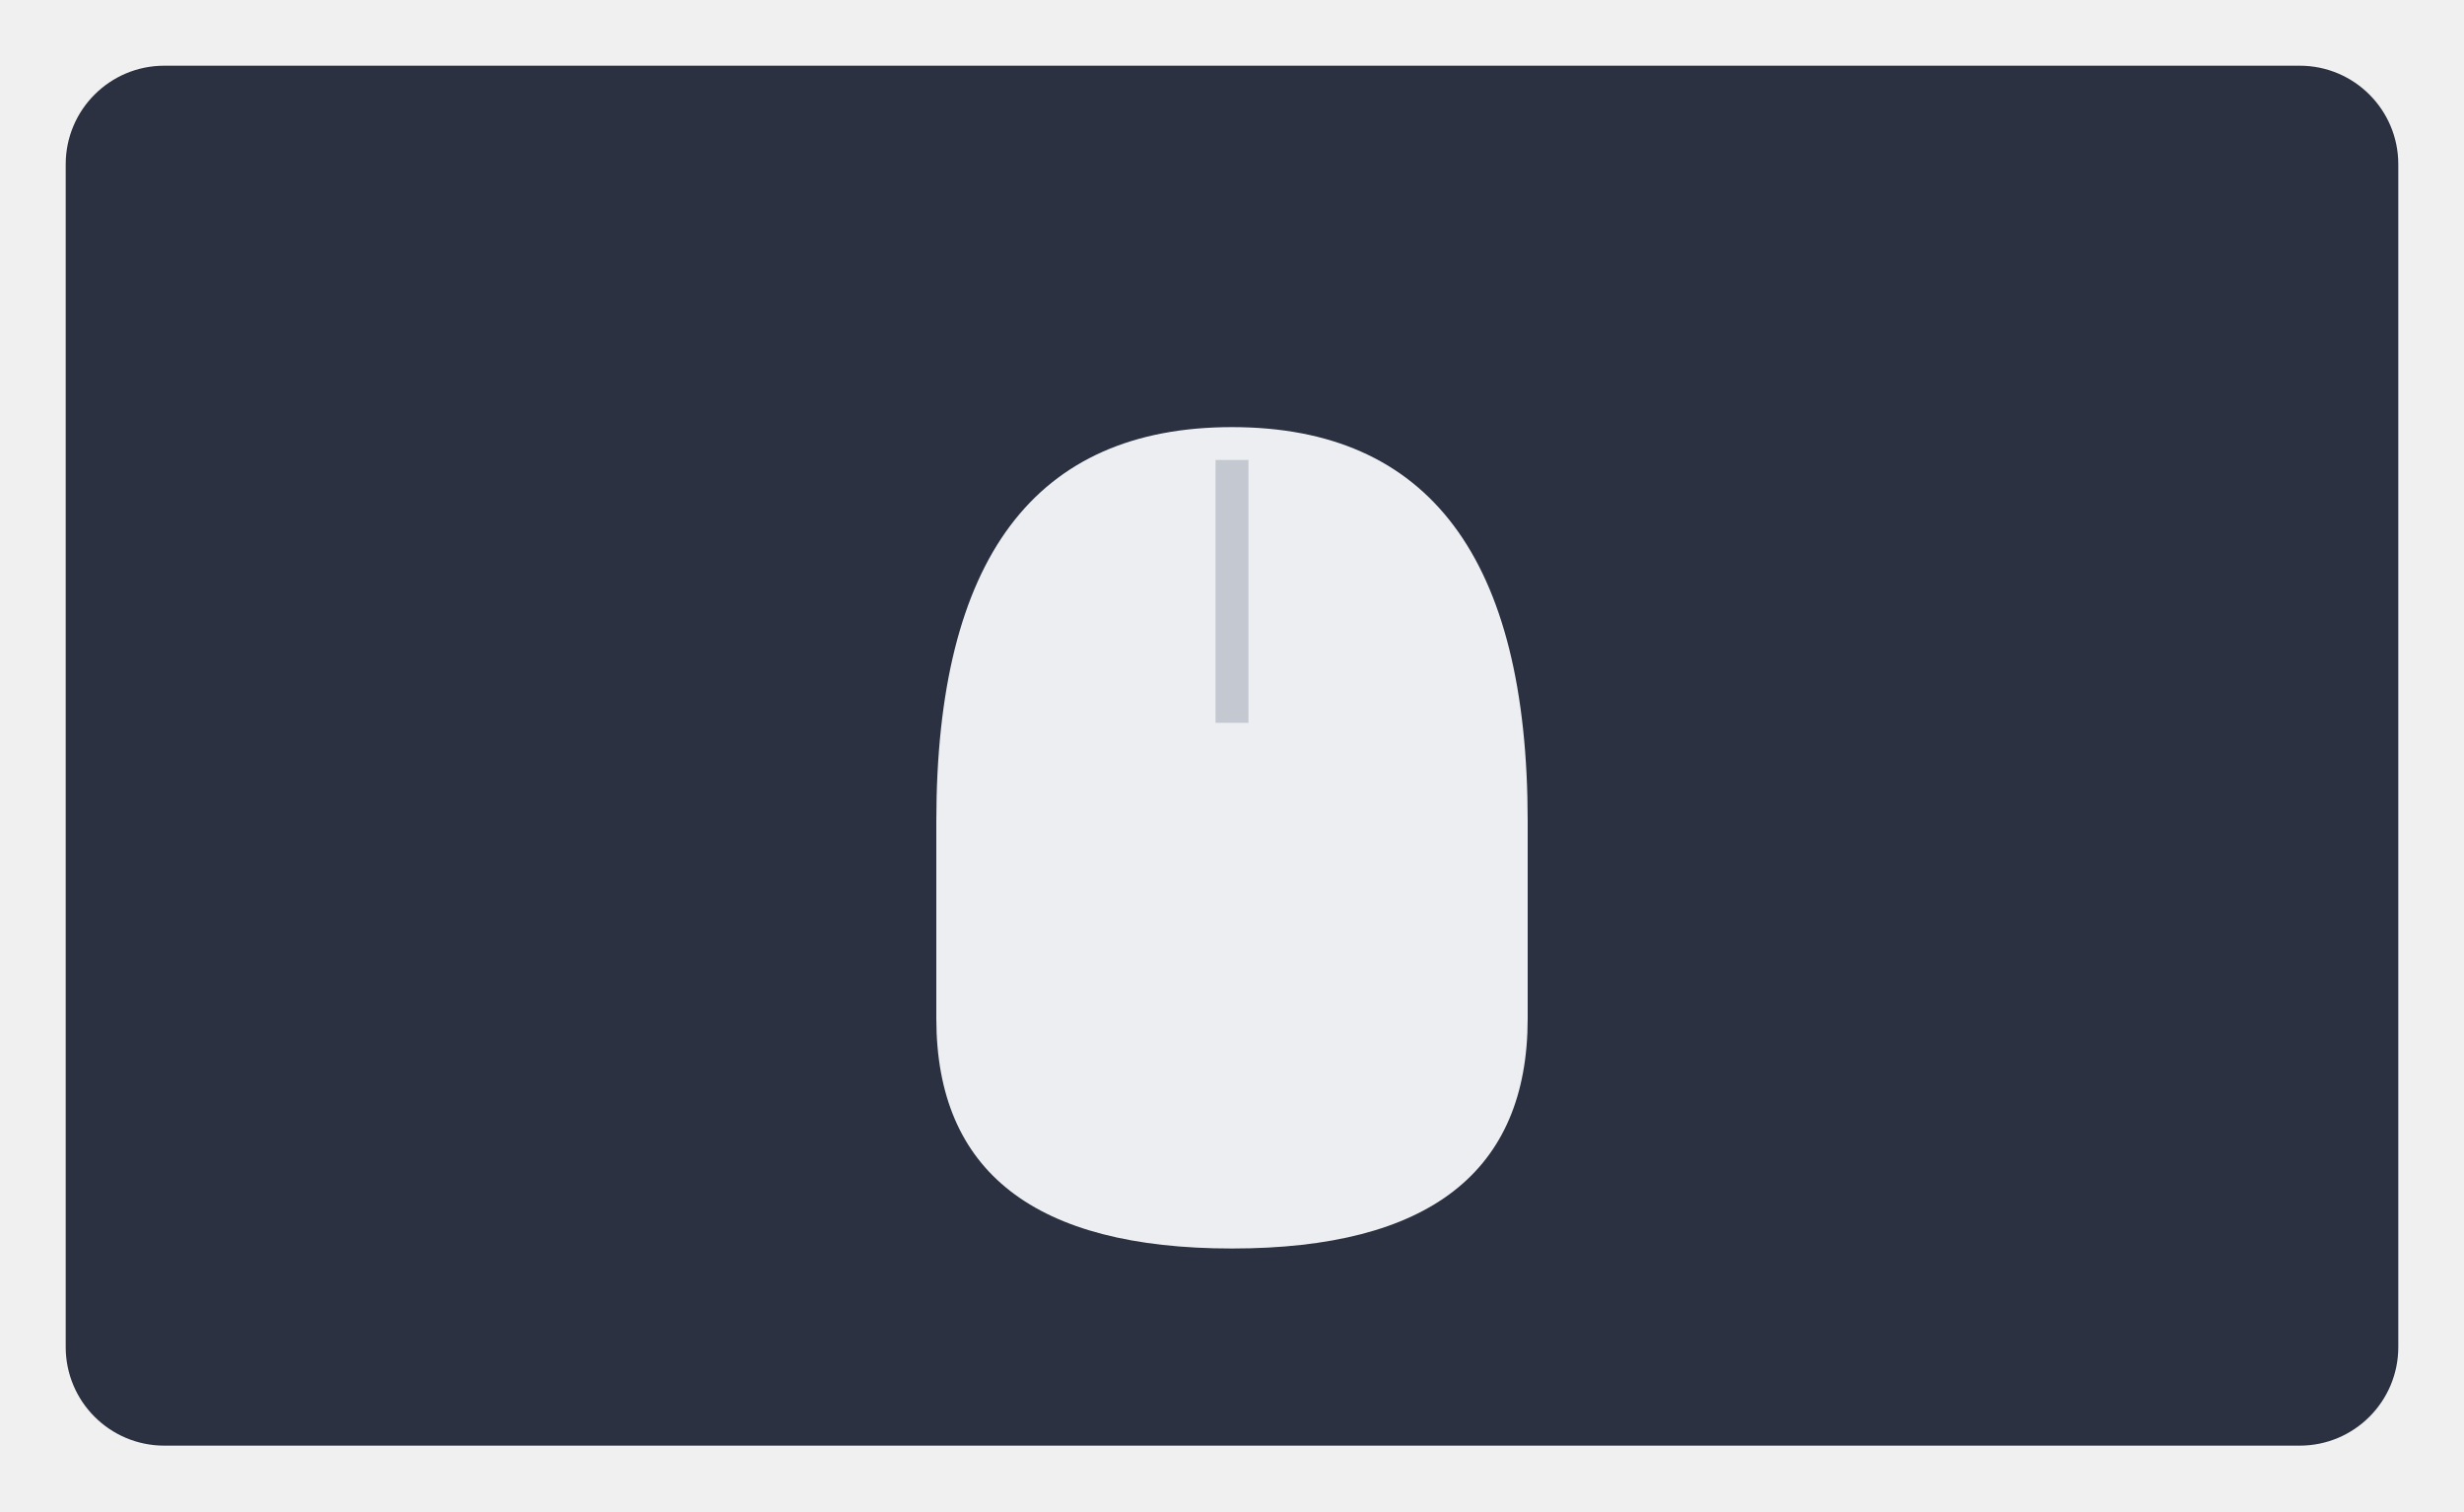
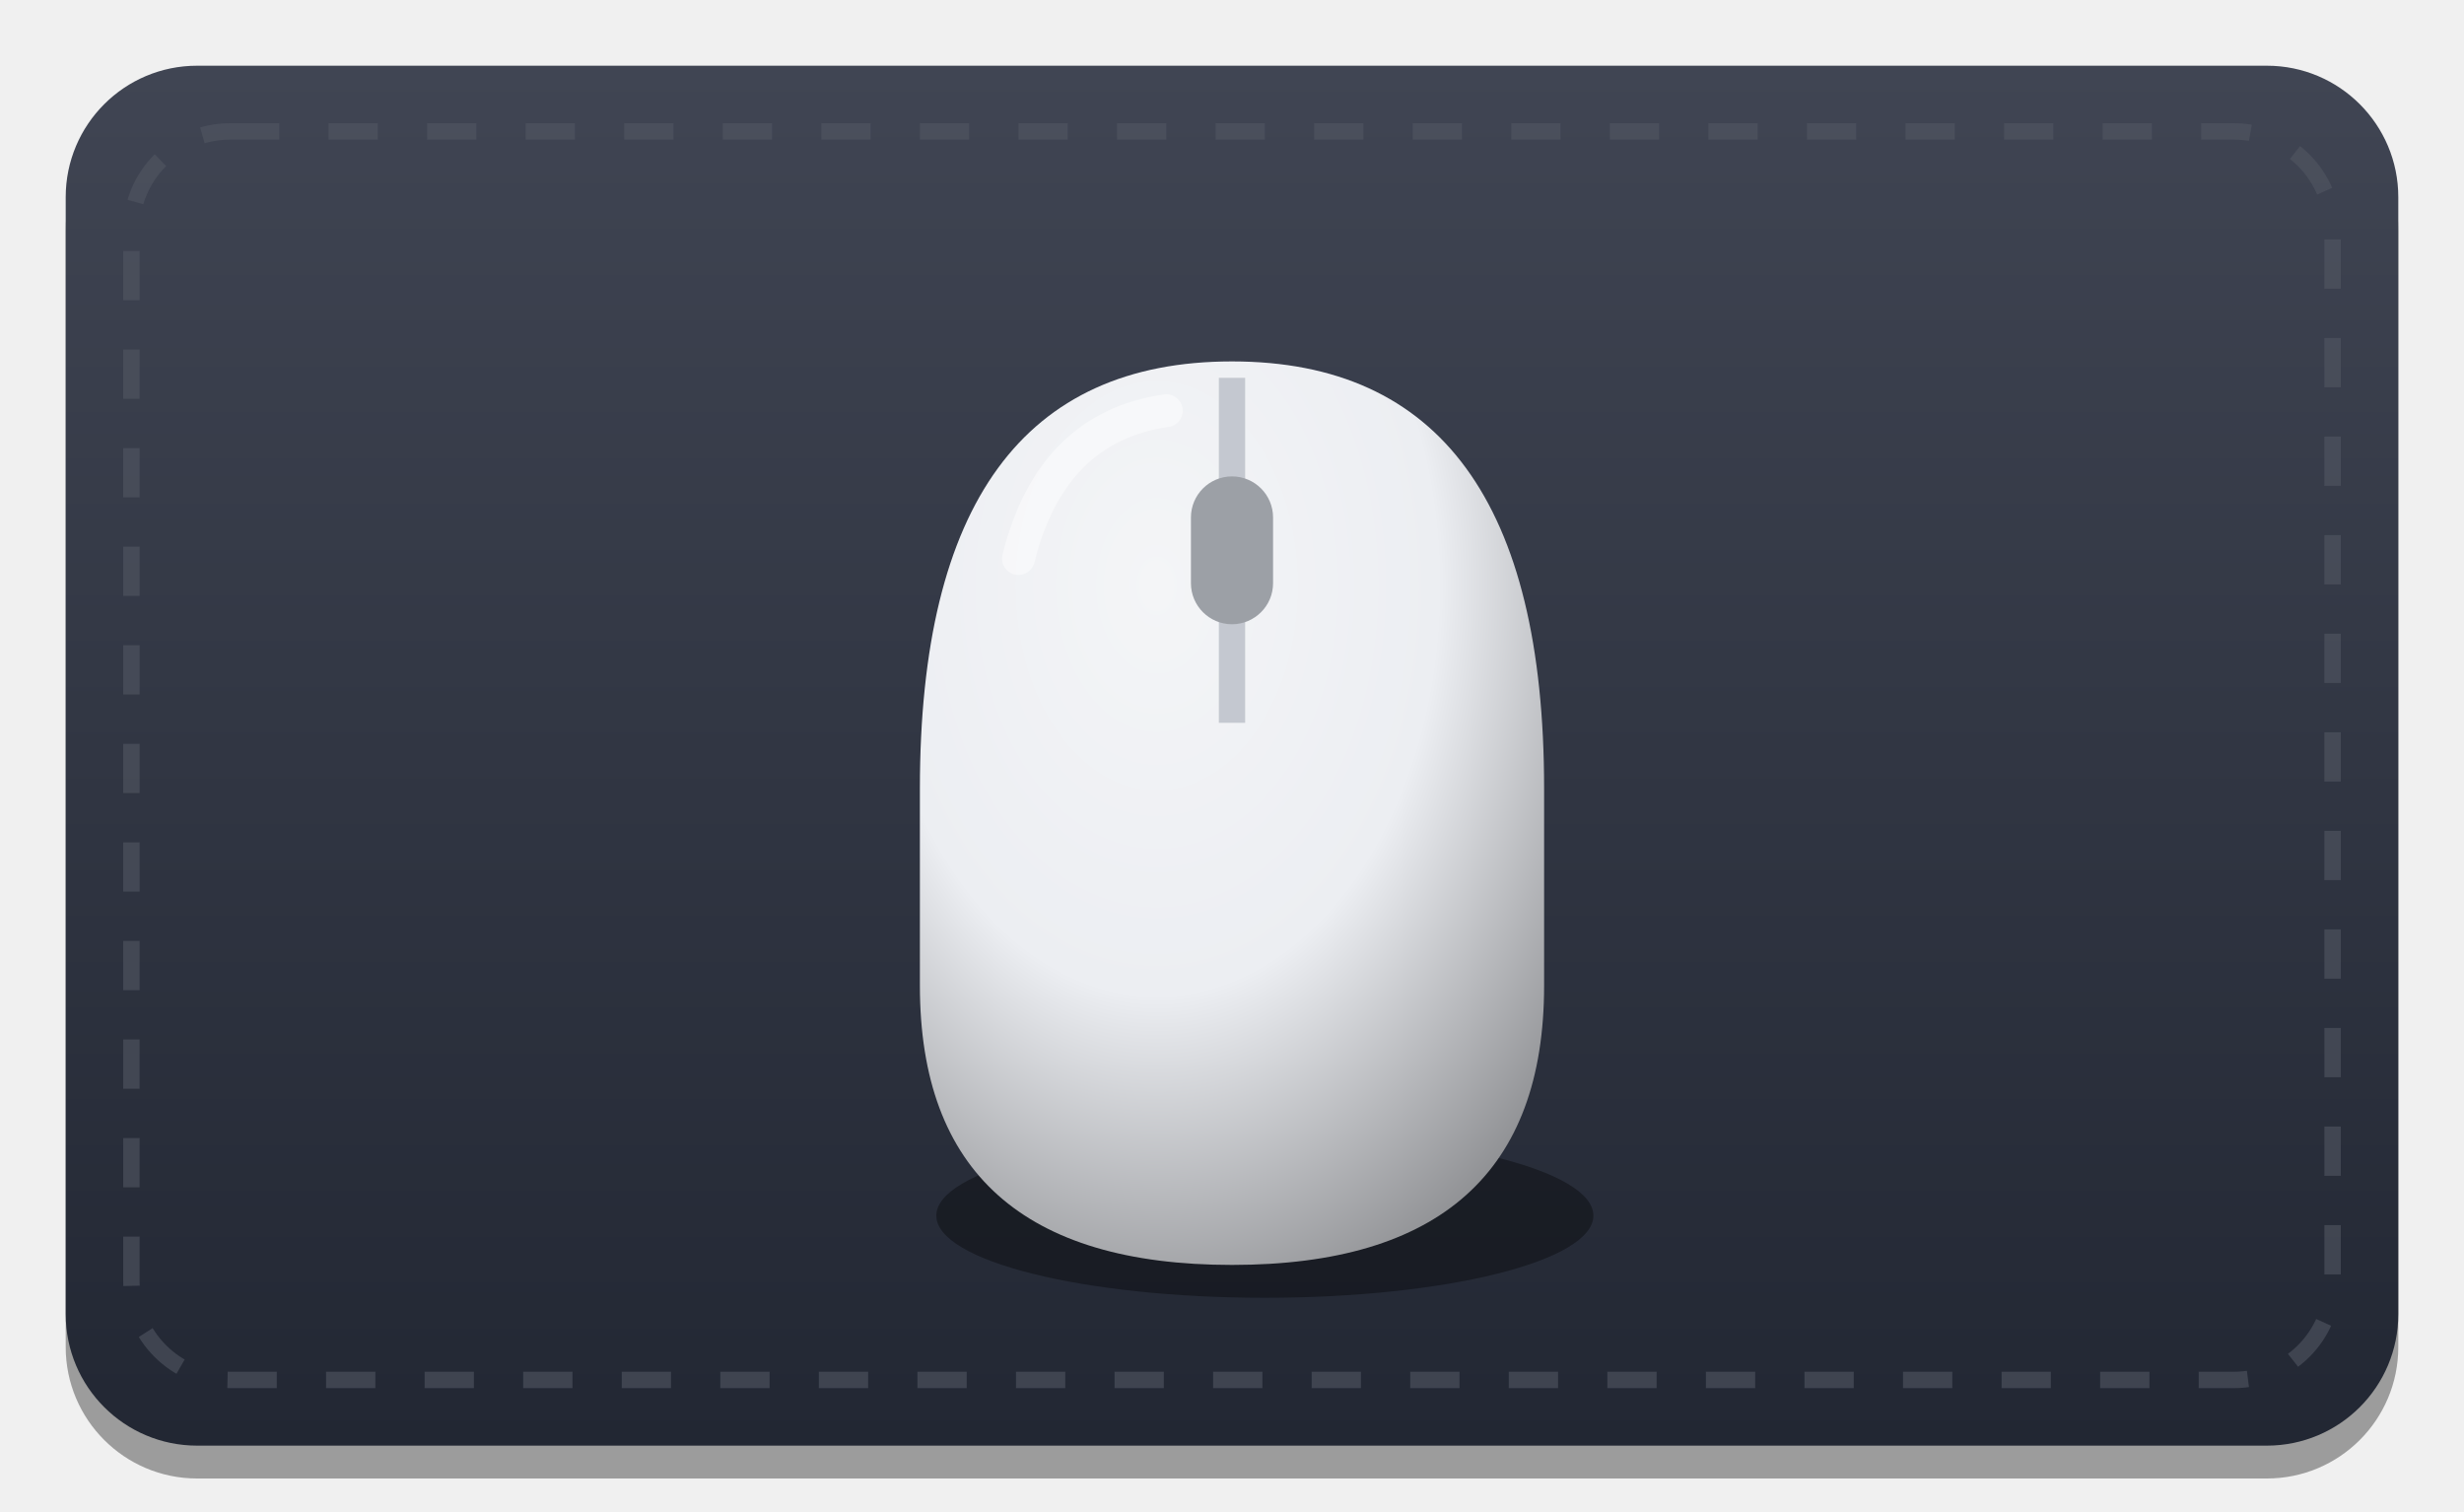
<svg xmlns="http://www.w3.org/2000/svg" width="300" height="184" viewBox="0 0 150 92">
-   <rect x="4" y="4" width="142" height="84" rx="6" fill="#2b3140" />
-   <path d="M57 50 Q57 26 75 26 Q93 26 93 50 L93 62 Q93 76 75 76 Q57 76 57 62 Z" fill="#eceef2" />
-   <line x1="75" y1="28" x2="75" y2="44" stroke="#c4c8d0" stroke-width="2" />
+   <defs>
+     <linearGradient id="pad" x1="0" y1="0" x2="0" y2="1">
+       <stop offset="0" stop-color="#404553" />
+       <stop offset="1" stop-color="#222733" />
+     </linearGradient>
+     <radialGradient id="shell" cx="0.38" cy="0.25" r="0.9">
+       <stop offset="0" stop-color="#f4f5f7" />
+       <stop offset="0.5" stop-color="#eceef2" />
+       <stop offset="1" stop-color="#818285" />
+     </radialGradient>
+   </defs>
+   <rect x="4" y="6" width="142" height="84" rx="8" fill="#000" opacity="0.35" />
+   <rect x="4" y="4" width="142" height="84" rx="8" fill="url(#pad)" />
+   <rect x="8" y="8" width="134" height="76" rx="6" fill="none" stroke="#515662" stroke-width="1" stroke-dasharray="3 3" opacity="0.6" />
+   <ellipse cx="77" cy="74" rx="20" ry="5" fill="#000" opacity="0.35" />
+   <path d="M56 48 Q56 22 75 22 Q94 22 94 48 L94 60 Q94 77 75 77 Q56 77 56 60 Z" fill="url(#shell)" />
+   <path d="M75 23 L75 44" stroke="#c4c8d0" stroke-width="1.6" />
+   <rect x="72.5" y="29" width="5" height="9" rx="2.5" fill="#9ca0a6" />
+   <path d="M62 34 Q64 26 71 25" fill="none" stroke="#ffffff" stroke-width="2" stroke-linecap="round" opacity="0.45" />
</svg>
